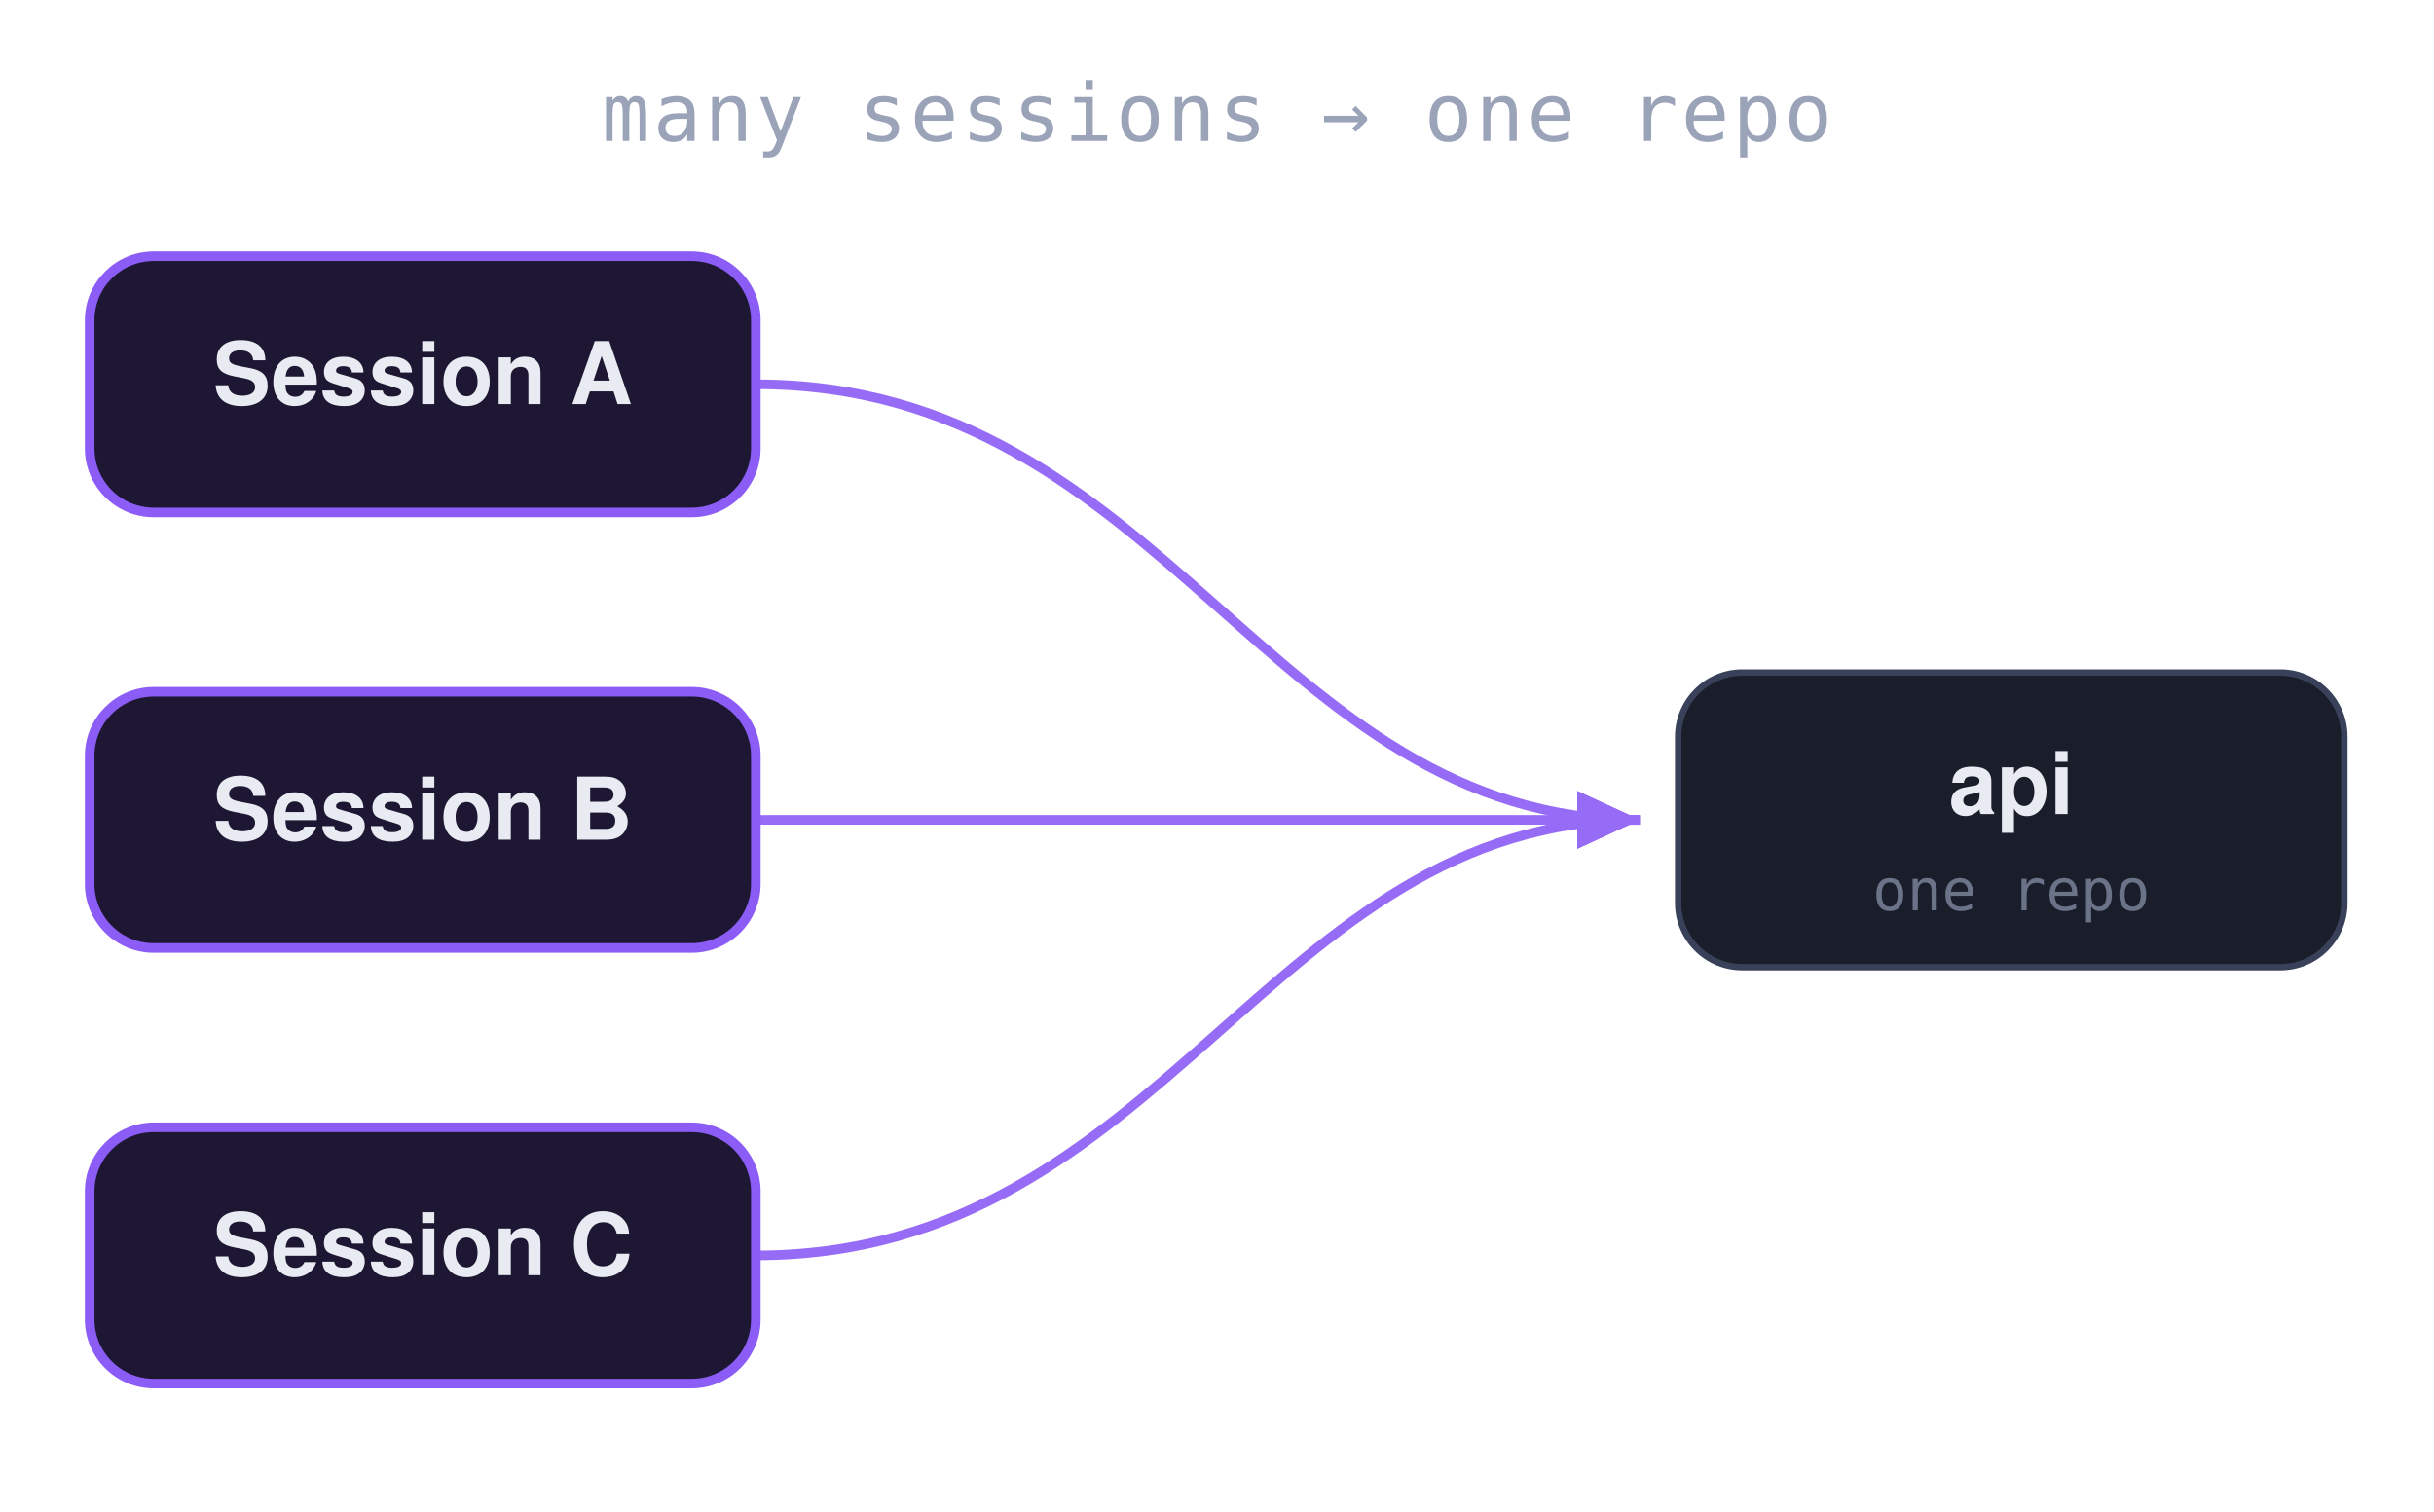
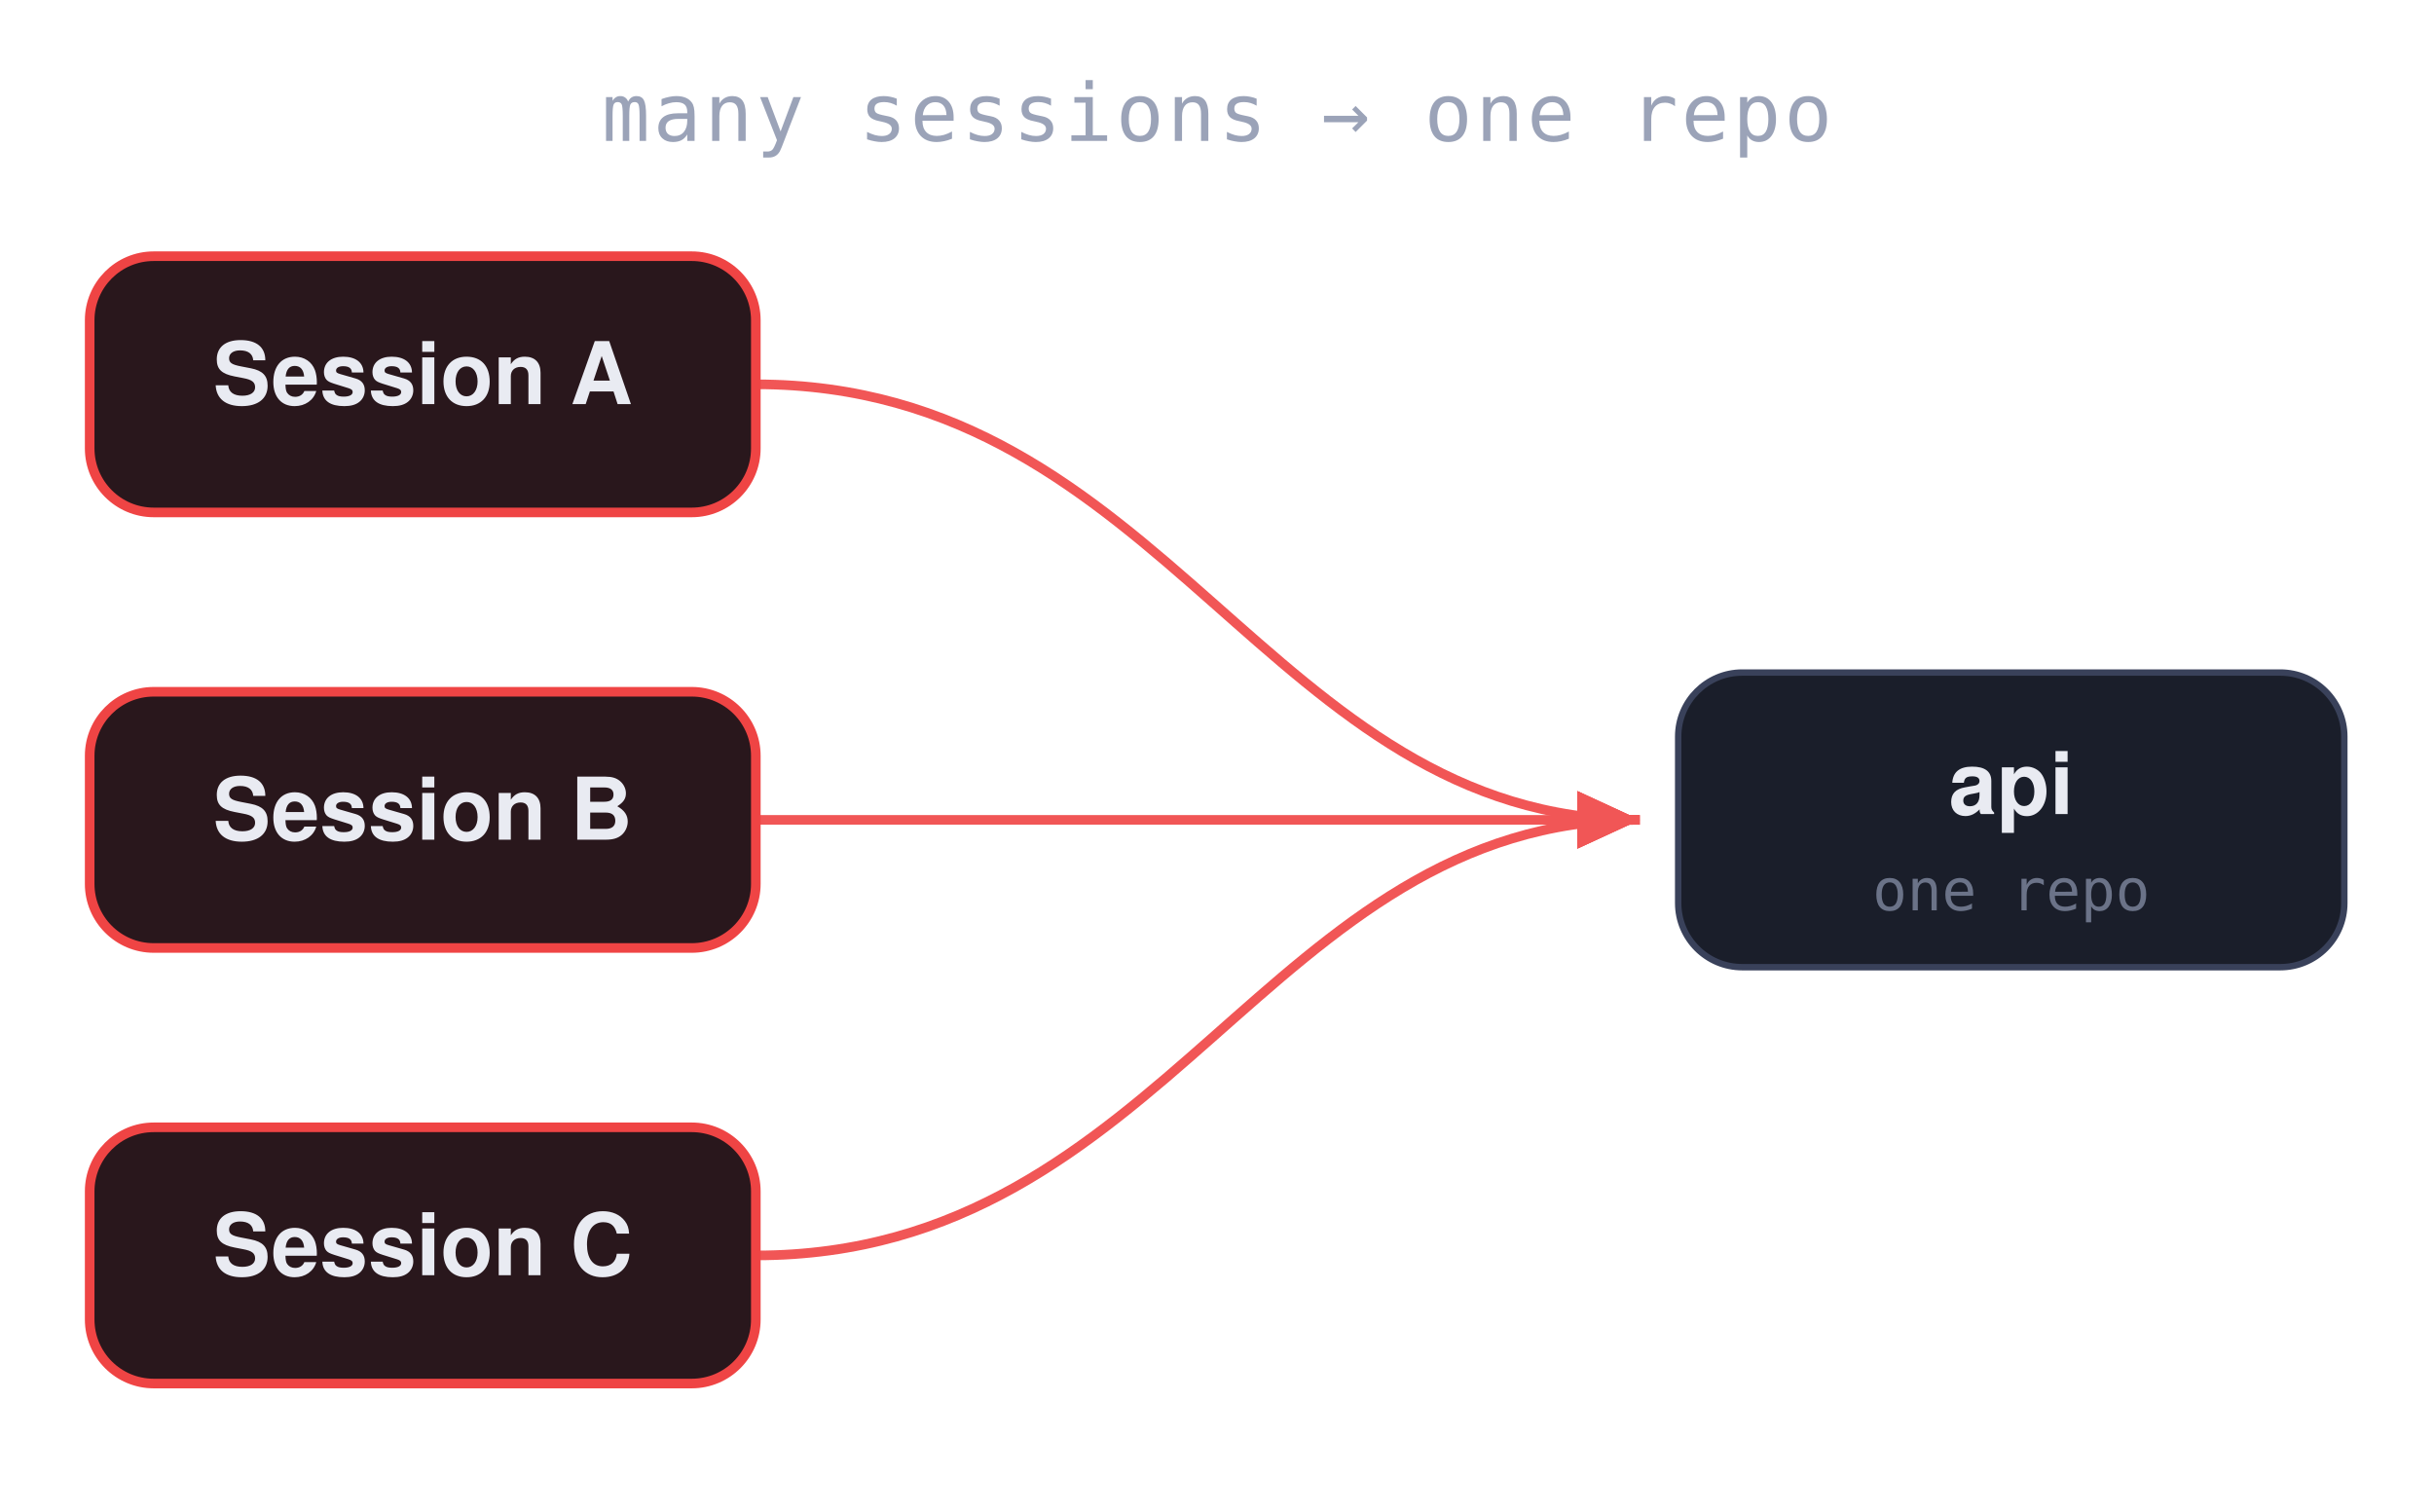
<svg xmlns="http://www.w3.org/2000/svg" viewBox="0 0 380 236" width="380" height="236" role="img" aria-labelledby="t1 d1" font-family="-apple-system, BlinkMacSystemFont, 'Segoe UI', Helvetica, Arial, sans-serif">
  <defs>
    <marker id="arrow1" markerWidth="9" markerHeight="9" refX="6.5" refY="3" orient="auto">
-       <path d="M0,0 L6.5,3 L0,6 Z" fill="#8b5cf6" />
+       <path d="M0,0 L6.5,3 L0,6 Z" fill="#ef4444" />
    </marker>
  </defs>
  <text x="190" y="22" text-anchor="middle" font-family="'SF Mono','Fira Code',Menlo,Consolas,monospace" font-size="12.5" font-weight="500" letter-spacing="0.04em" fill="#9ba3b8">many sessions → one repo</text>
-   <g fill="none" stroke="#8b5cf6" stroke-width="1.5" opacity="0.9">
+   <g fill="none" stroke="#ef4444" stroke-width="1.5" opacity="0.9">
    <path d="M118,60 C 182,60 198,128 256,128" marker-end="url(#arrow1)" />
    <path d="M118,128 L 256,128" marker-end="url(#arrow1)" />
    <path d="M118,196 C 182,196 198,128 256,128" marker-end="url(#arrow1)" />
  </g>
  <g>
-     <rect x="14" y="40" width="104" height="40" rx="10" fill="#1d1733" stroke="#8b5cf6" stroke-width="1.5" />
+     <rect x="14" y="40" width="104" height="40" rx="10" fill="#29171c" stroke="#ef4444" stroke-width="1.5" />
    <text x="66" y="60" text-anchor="middle" dominant-baseline="central" font-size="13.5" font-weight="600" fill="#e9ebf2">Session A</text>
-     <rect x="14" y="108" width="104" height="40" rx="10" fill="#1d1733" stroke="#8b5cf6" stroke-width="1.5" />
+     <rect x="14" y="108" width="104" height="40" rx="10" fill="#29171c" stroke="#ef4444" stroke-width="1.5" />
    <text x="66" y="128" text-anchor="middle" dominant-baseline="central" font-size="13.5" font-weight="600" fill="#e9ebf2">Session B</text>
-     <rect x="14" y="176" width="104" height="40" rx="10" fill="#1d1733" stroke="#8b5cf6" stroke-width="1.5" />
+     <rect x="14" y="176" width="104" height="40" rx="10" fill="#29171c" stroke="#ef4444" stroke-width="1.5" />
    <text x="66" y="196" text-anchor="middle" dominant-baseline="central" font-size="13.5" font-weight="600" fill="#e9ebf2">Session C</text>
  </g>
  <rect x="262" y="105" width="104" height="46" rx="10" fill="#1a1e2a" stroke="#39415a" stroke-width="1" />
  <text x="314" y="124" text-anchor="middle" dominant-baseline="central" font-size="13.5" font-weight="600" fill="#e9ebf2">api</text>
  <text x="314" y="139" text-anchor="middle" dominant-baseline="central" font-family="'SF Mono','Fira Code',Menlo,Consolas,monospace" font-size="9" fill="#6b7388">one repo</text>
</svg>
